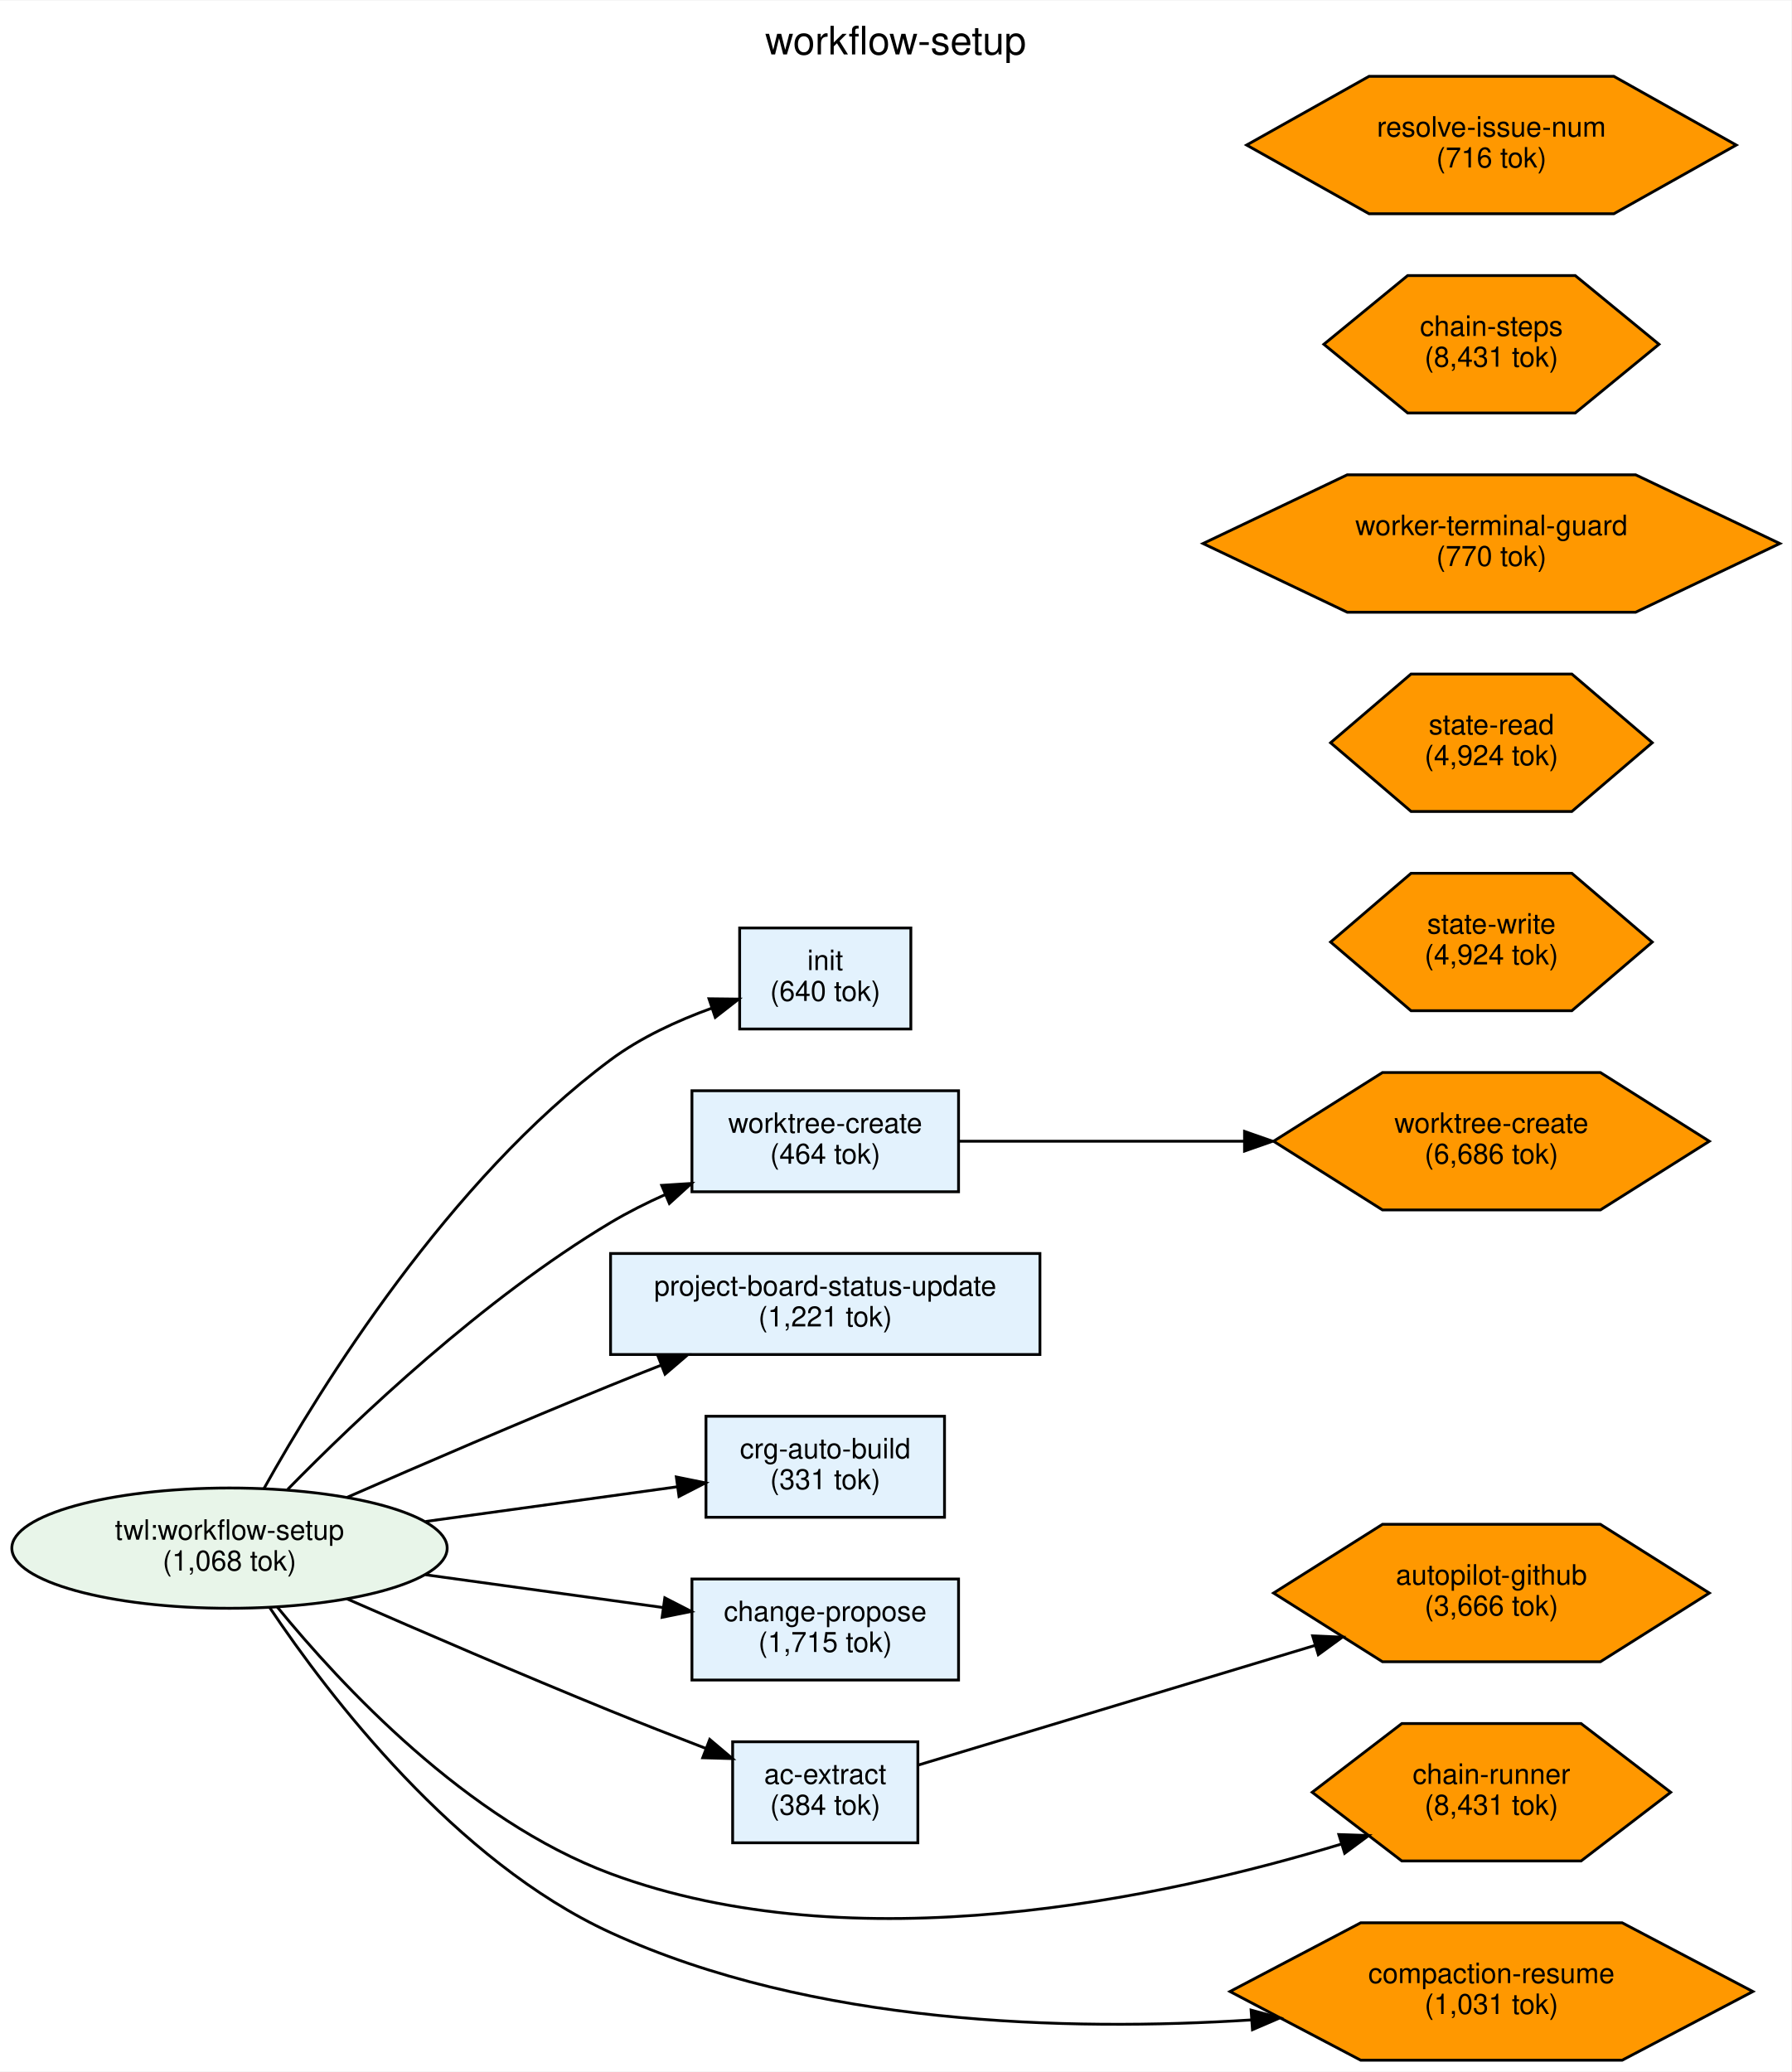
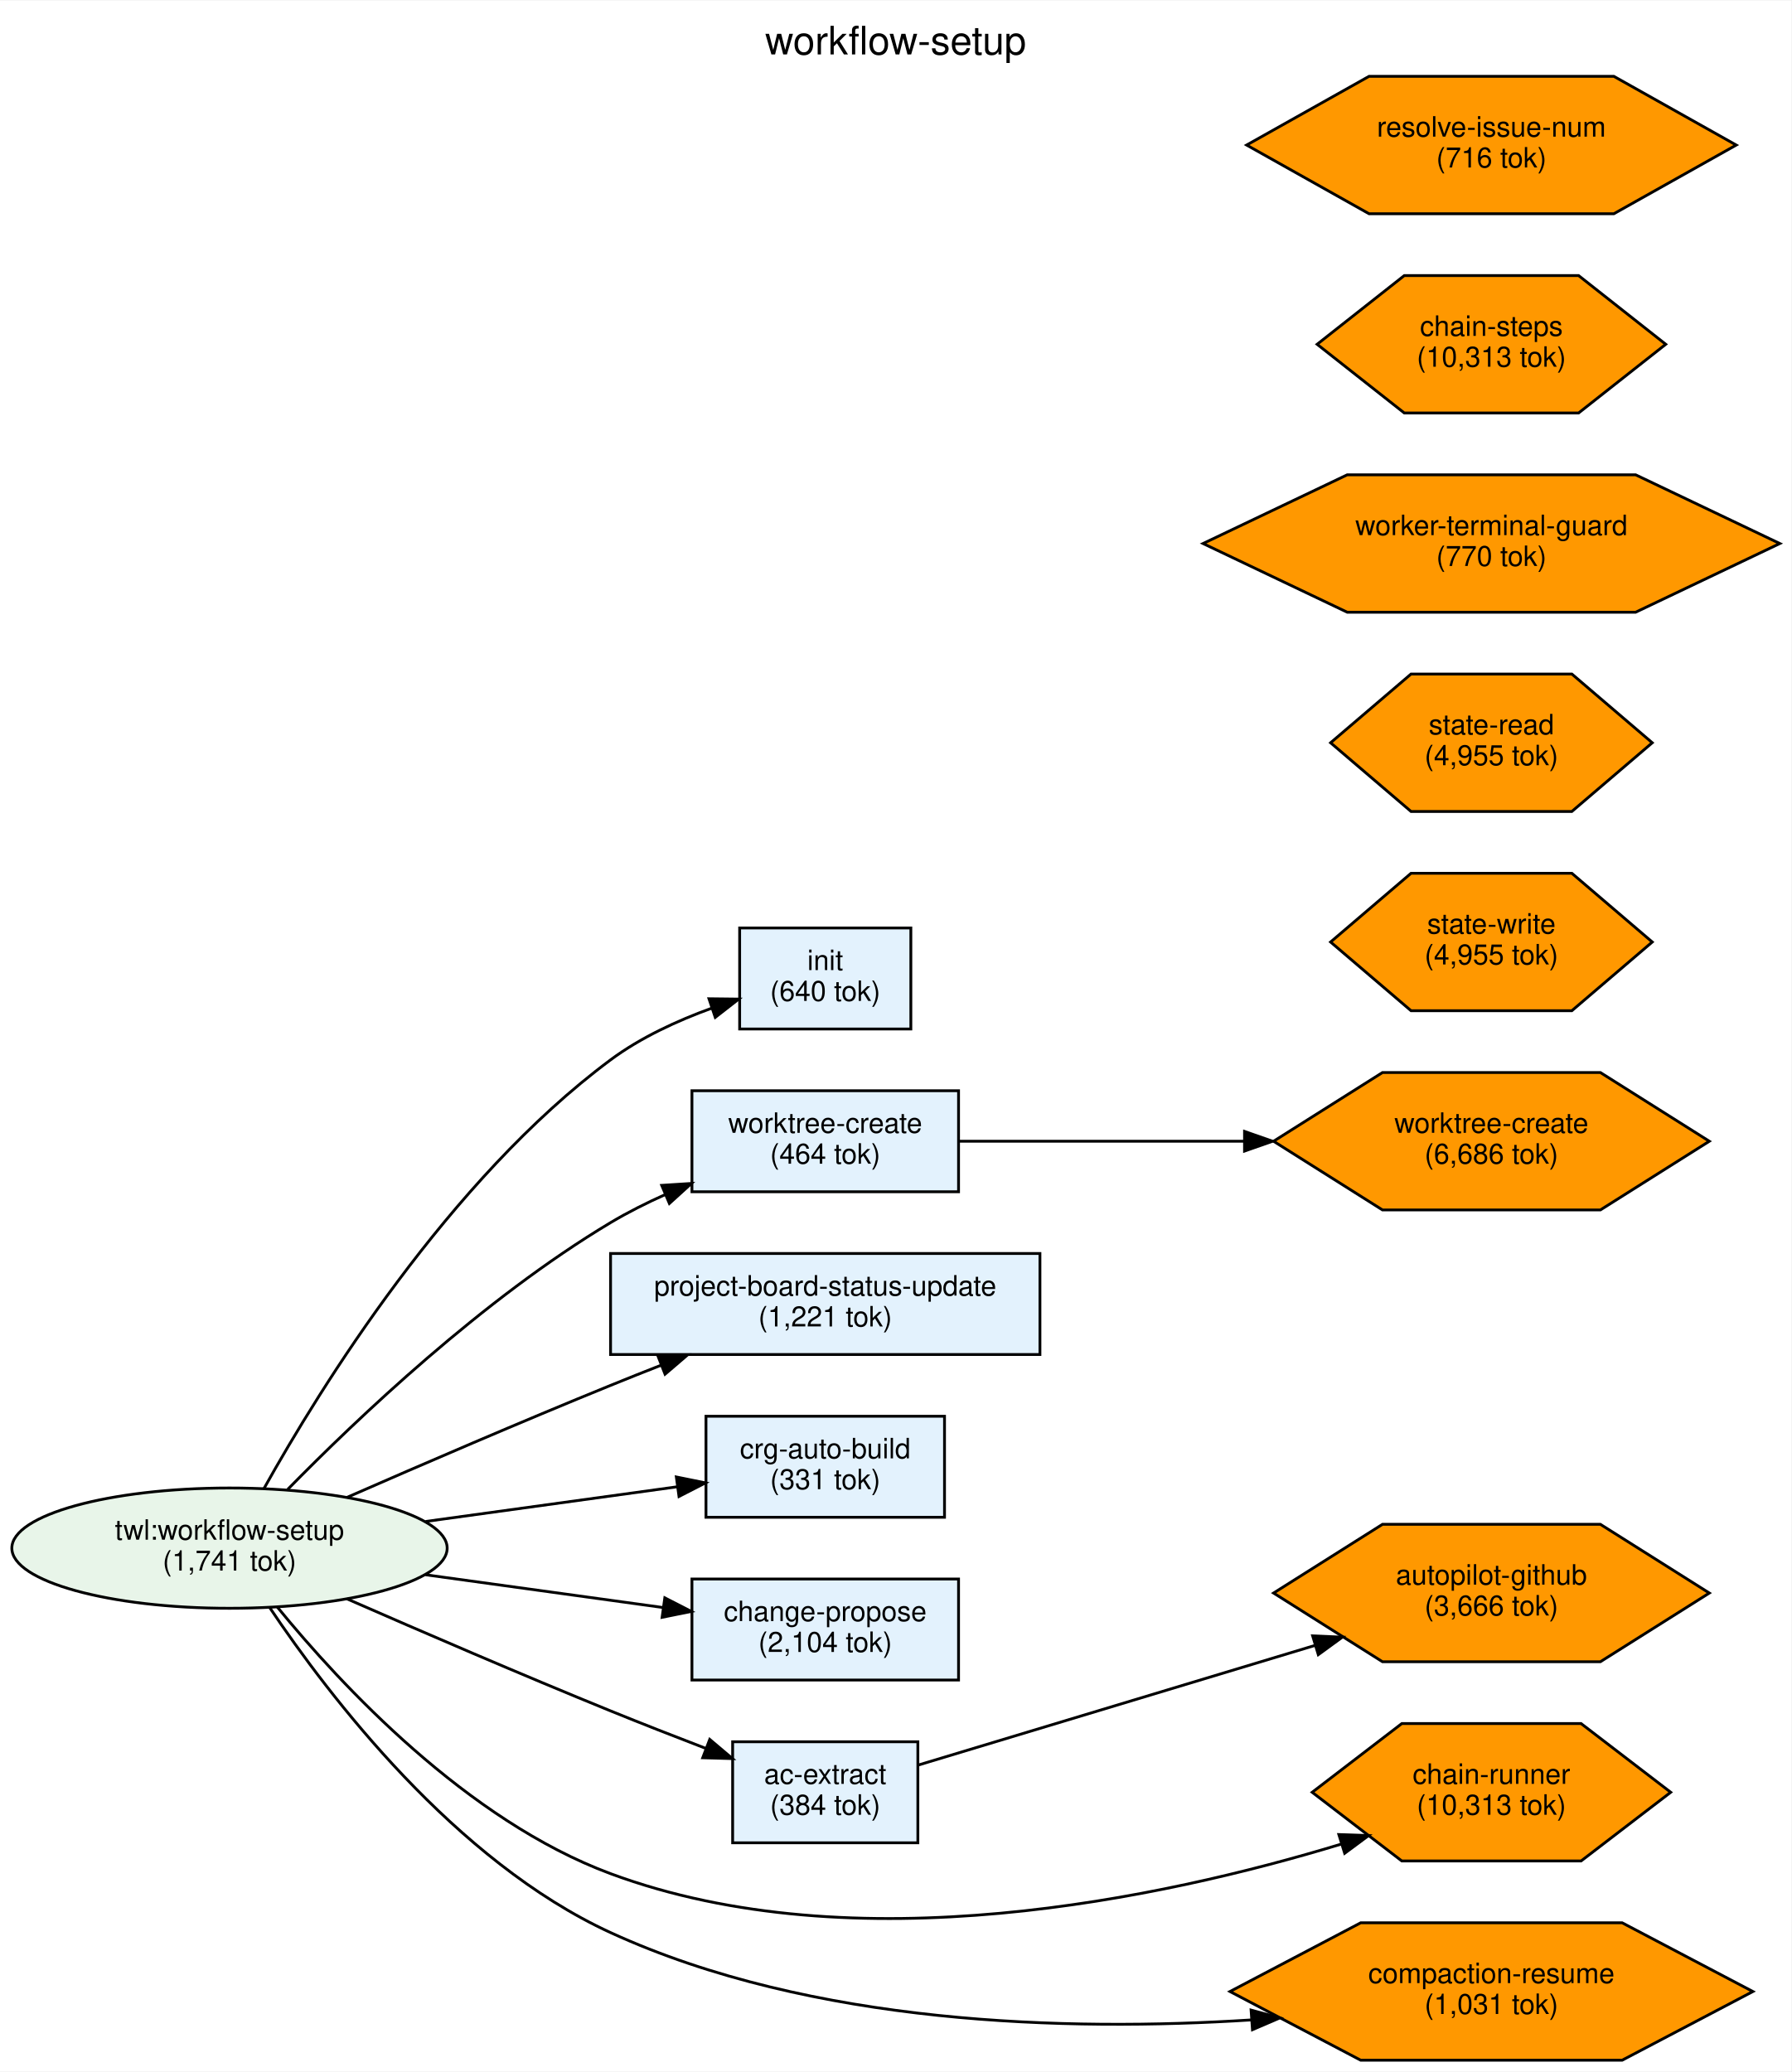
<svg xmlns="http://www.w3.org/2000/svg" width="638pt" height="738pt" viewBox="0.00 0.00 638.32 737.99">
  <g id="graph0" class="graph" transform="scale(1 1) rotate(0) translate(4 733.99)">
    <polygon fill="white" stroke="transparent" points="-4,4 -4,-733.99 634.32,-733.99 634.32,4 -4,4" />
    <text text-anchor="middle" x="315.16" y="-714.79" font-family="Helvetica,sans-Serif" font-size="14.00">workflow-setup</text>
    <g id="node1" class="node">
      <ellipse fill="#e8f5e9" stroke="black" cx="77.78" cy="-182.49" rx="77.56" ry="21.43" />
      <text text-anchor="middle" x="77.78" y="-185.49" font-family="Helvetica,sans-Serif" font-size="10.00">twl:workflow-setup</text>
-       <text text-anchor="middle" x="77.78" y="-174.49" font-family="Helvetica,sans-Serif" font-size="10.00">(1,068 tok)</text>
+       <text text-anchor="middle" x="77.78" y="-174.49" font-family="Helvetica,sans-Serif" font-size="10.00">(1,741 tok)</text>
    </g>
    <g id="node2" class="node">
      <polygon fill="#e3f2fd" stroke="black" points="320.56,-403.49 259.56,-403.49 259.56,-367.49 320.56,-367.49 320.56,-403.49" />
      <text text-anchor="middle" x="290.06" y="-388.49" font-family="Helvetica,sans-Serif" font-size="10.00">init</text>
      <text text-anchor="middle" x="290.06" y="-377.49" font-family="Helvetica,sans-Serif" font-size="10.00">(640 tok)</text>
    </g>
    <g id="edge1" class="edge">
      <path fill="none" stroke="black" d="M90.06,-203.73C110.25,-239.89 155.91,-313.64 213.56,-356.49 224.23,-364.43 237.34,-370.46 249.62,-374.91" />
      <polygon fill="black" stroke="black" points="248.63,-378.27 259.23,-378.15 250.87,-371.64 248.63,-378.27" />
    </g>
    <g id="node3" class="node">
      <polygon fill="#e3f2fd" stroke="black" points="337.56,-345.49 242.56,-345.49 242.56,-309.49 337.56,-309.49 337.56,-345.49" />
      <text text-anchor="middle" x="290.06" y="-330.49" font-family="Helvetica,sans-Serif" font-size="10.00">worktree-create</text>
      <text text-anchor="middle" x="290.06" y="-319.49" font-family="Helvetica,sans-Serif" font-size="10.00">(464 tok)</text>
    </g>
    <g id="edge2" class="edge">
      <path fill="none" stroke="black" d="M98.5,-203.41C123.33,-228.75 168.25,-271.41 213.56,-298.49 219.7,-302.16 226.37,-305.51 233.13,-308.53" />
      <polygon fill="black" stroke="black" points="231.79,-311.77 242.37,-312.45 234.52,-305.32 231.79,-311.77" />
    </g>
    <g id="node4" class="node">
      <polygon fill="#e3f2fd" stroke="black" points="366.56,-287.49 213.56,-287.49 213.56,-251.49 366.56,-251.49 366.56,-287.49" />
      <text text-anchor="middle" x="290.06" y="-272.49" font-family="Helvetica,sans-Serif" font-size="10.00">project-board-status-update</text>
      <text text-anchor="middle" x="290.06" y="-261.49" font-family="Helvetica,sans-Serif" font-size="10.00">(1,221 tok)</text>
    </g>
    <g id="edge3" class="edge">
      <path fill="none" stroke="black" d="M119.6,-200.56C146.24,-212.22 181.83,-227.58 213.56,-240.49 219.37,-242.86 225.44,-245.28 231.52,-247.66" />
      <polygon fill="black" stroke="black" points="230.43,-251 241.02,-251.37 232.98,-244.48 230.43,-251" />
    </g>
    <g id="node5" class="node">
      <polygon fill="#e3f2fd" stroke="black" points="332.56,-229.49 247.56,-229.49 247.56,-193.49 332.56,-193.49 332.56,-229.49" />
      <text text-anchor="middle" x="290.06" y="-214.49" font-family="Helvetica,sans-Serif" font-size="10.00">crg-auto-build</text>
      <text text-anchor="middle" x="290.06" y="-203.49" font-family="Helvetica,sans-Serif" font-size="10.00">(331 tok)</text>
    </g>
    <g id="edge4" class="edge">
      <path fill="none" stroke="black" d="M147.64,-191.99C176.84,-196.02 210.31,-200.63 237.35,-204.36" />
      <polygon fill="black" stroke="black" points="237,-207.85 247.38,-205.75 237.95,-200.91 237,-207.85" />
    </g>
    <g id="node6" class="node">
      <polygon fill="#e3f2fd" stroke="black" points="337.56,-171.49 242.56,-171.49 242.56,-135.49 337.56,-135.49 337.56,-171.49" />
      <text text-anchor="middle" x="290.06" y="-156.49" font-family="Helvetica,sans-Serif" font-size="10.00">change-propose</text>
-       <text text-anchor="middle" x="290.06" y="-145.49" font-family="Helvetica,sans-Serif" font-size="10.00">(1,715 tok)</text>
+       <text text-anchor="middle" x="290.06" y="-145.49" font-family="Helvetica,sans-Serif" font-size="10.00">(2,104 tok)</text>
    </g>
    <g id="edge5" class="edge">
      <path fill="none" stroke="black" d="M147.64,-173C175.02,-169.22 206.15,-164.93 232.22,-161.33" />
      <polygon fill="black" stroke="black" points="232.89,-164.78 242.32,-159.94 231.93,-157.84 232.89,-164.78" />
    </g>
    <g id="node7" class="node">
      <polygon fill="#e3f2fd" stroke="black" points="323.06,-113.49 257.06,-113.49 257.06,-77.49 323.06,-77.49 323.06,-113.49" />
      <text text-anchor="middle" x="290.06" y="-98.49" font-family="Helvetica,sans-Serif" font-size="10.00">ac-extract</text>
      <text text-anchor="middle" x="290.06" y="-87.49" font-family="Helvetica,sans-Serif" font-size="10.00">(384 tok)</text>
    </g>
    <g id="edge6" class="edge">
      <path fill="none" stroke="black" d="M119.6,-164.43C146.24,-152.77 181.83,-137.41 213.56,-124.49 224.53,-120.03 236.46,-115.36 247.53,-111.11" />
      <polygon fill="black" stroke="black" points="248.9,-114.33 256.99,-107.49 246.4,-107.79 248.9,-114.33" />
    </g>
    <g id="node10" class="node">
      <polygon fill="#ff9800" stroke="black" points="591.32,-95.49 559.38,-119.98 495.51,-119.98 463.57,-95.49 495.51,-71.01 559.38,-71.01 591.32,-95.49" />
      <text text-anchor="middle" x="527.44" y="-98.49" font-family="Helvetica,sans-Serif" font-size="10.00">chain-runner</text>
-       <text text-anchor="middle" x="527.44" y="-87.49" font-family="Helvetica,sans-Serif" font-size="10.00">(8,431 tok)</text>
+       <text text-anchor="middle" x="527.44" y="-87.49" font-family="Helvetica,sans-Serif" font-size="10.00">(10,313 tok)</text>
    </g>
    <g id="edge7" class="edge">
      <path fill="none" stroke="black" d="M94.73,-161.6C117.51,-133.68 162.33,-85.51 213.56,-66.49 300.58,-34.2 410.14,-57.65 473.84,-77" />
      <polygon fill="black" stroke="black" points="473.07,-80.43 483.66,-80.06 475.15,-73.75 473.07,-80.43" />
    </g>
    <g id="node15" class="node">
      <polygon fill="#ff9800" stroke="black" points="620.6,-24.49 574.02,-48.98 480.86,-48.98 434.28,-24.49 480.86,-0.01 574.02,-0.01 620.6,-24.49" />
      <text text-anchor="middle" x="527.44" y="-27.49" font-family="Helvetica,sans-Serif" font-size="10.00">compaction-resume</text>
      <text text-anchor="middle" x="527.44" y="-16.49" font-family="Helvetica,sans-Serif" font-size="10.00">(1,031 tok)</text>
    </g>
    <g id="edge8" class="edge">
      <path fill="none" stroke="black" d="M92.05,-161.38C113.29,-129.71 158.22,-70.89 213.56,-45.49 285.42,-12.51 376.44,-10.2 441.76,-14.36" />
      <polygon fill="black" stroke="black" points="441.8,-17.87 452.02,-15.08 442.29,-10.89 441.8,-17.87" />
    </g>
    <g id="node12" class="node">
      <polygon fill="#ff9800" stroke="black" points="605.08,-327.49 566.26,-351.98 488.62,-351.98 449.81,-327.49 488.62,-303.01 566.26,-303.01 605.08,-327.49" />
      <text text-anchor="middle" x="527.44" y="-330.49" font-family="Helvetica,sans-Serif" font-size="10.00">worktree-create</text>
      <text text-anchor="middle" x="527.44" y="-319.49" font-family="Helvetica,sans-Serif" font-size="10.00">(6,686 tok)</text>
    </g>
    <g id="edge9" class="edge">
      <path fill="none" stroke="black" d="M337.57,-327.49C366.59,-327.49 404.86,-327.49 439.36,-327.49" />
      <polygon fill="black" stroke="black" points="439.46,-330.99 449.46,-327.49 439.46,-323.99 439.46,-330.99" />
    </g>
    <g id="node13" class="node">
      <polygon fill="#ff9800" stroke="black" points="605.08,-166.49 566.26,-190.98 488.62,-190.98 449.81,-166.49 488.62,-142.01 566.26,-142.01 605.08,-166.49" />
      <text text-anchor="middle" x="527.44" y="-169.49" font-family="Helvetica,sans-Serif" font-size="10.00">autopilot-github</text>
      <text text-anchor="middle" x="527.44" y="-158.49" font-family="Helvetica,sans-Serif" font-size="10.00">(3,666 tok)</text>
    </g>
    <g id="edge10" class="edge">
      <path fill="none" stroke="black" d="M323.3,-105.22C359.54,-116.15 419.25,-134.16 464.58,-147.83" />
      <polygon fill="black" stroke="black" points="463.73,-151.23 474.31,-150.77 465.75,-144.53 463.73,-151.23" />
    </g>
    <g id="node8" class="node">
      <polygon fill="#ff9800" stroke="black" points="584.75,-469.49 556.1,-493.98 498.79,-493.98 470.13,-469.49 498.79,-445.01 556.1,-445.01 584.75,-469.49" />
      <text text-anchor="middle" x="527.44" y="-472.49" font-family="Helvetica,sans-Serif" font-size="10.00">state-read</text>
-       <text text-anchor="middle" x="527.44" y="-461.49" font-family="Helvetica,sans-Serif" font-size="10.00">(4,924 tok)</text>
+       <text text-anchor="middle" x="527.44" y="-461.49" font-family="Helvetica,sans-Serif" font-size="10.00">(4,955 tok)</text>
    </g>
    <g id="node9" class="node">
      <polygon fill="#ff9800" stroke="black" points="584.75,-398.49 556.1,-422.98 498.79,-422.98 470.13,-398.49 498.79,-374.01 556.1,-374.01 584.75,-398.49" />
      <text text-anchor="middle" x="527.44" y="-401.49" font-family="Helvetica,sans-Serif" font-size="10.00">state-write</text>
-       <text text-anchor="middle" x="527.44" y="-390.49" font-family="Helvetica,sans-Serif" font-size="10.00">(4,924 tok)</text>
+       <text text-anchor="middle" x="527.44" y="-390.49" font-family="Helvetica,sans-Serif" font-size="10.00">(4,955 tok)</text>
    </g>
    <g id="node11" class="node">
      <polygon fill="#ff9800" stroke="black" points="630.2,-540.49 578.82,-564.98 476.06,-564.98 424.68,-540.49 476.06,-516.01 578.82,-516.01 630.2,-540.49" />
      <text text-anchor="middle" x="527.44" y="-543.49" font-family="Helvetica,sans-Serif" font-size="10.00">worker-terminal-guard</text>
      <text text-anchor="middle" x="527.44" y="-532.49" font-family="Helvetica,sans-Serif" font-size="10.00">(770 tok)</text>
    </g>
    <g id="node14" class="node">
-       <polygon fill="#ff9800" stroke="black" points="587.15,-611.49 557.3,-635.98 497.59,-635.98 467.73,-611.49 497.59,-587.01 557.3,-587.01 587.15,-611.49" />
+       <polygon fill="#ff9800" stroke="black" points="589.55,-611.49 558.5,-635.98 496.39,-635.98 465.33,-611.49 496.39,-587.01 558.5,-587.01 589.55,-611.49" />
      <text text-anchor="middle" x="527.44" y="-614.49" font-family="Helvetica,sans-Serif" font-size="10.00">chain-steps</text>
-       <text text-anchor="middle" x="527.44" y="-603.49" font-family="Helvetica,sans-Serif" font-size="10.00">(8,431 tok)</text>
+       <text text-anchor="middle" x="527.44" y="-603.49" font-family="Helvetica,sans-Serif" font-size="10.00">(10,313 tok)</text>
    </g>
    <g id="node16" class="node">
      <polygon fill="#ff9800" stroke="black" points="614.67,-682.49 571.06,-706.98 483.83,-706.98 440.21,-682.49 483.83,-658.01 571.06,-658.01 614.67,-682.49" />
      <text text-anchor="middle" x="527.44" y="-685.49" font-family="Helvetica,sans-Serif" font-size="10.00">resolve-issue-num</text>
      <text text-anchor="middle" x="527.44" y="-674.49" font-family="Helvetica,sans-Serif" font-size="10.00">(716 tok)</text>
    </g>
  </g>
</svg>
